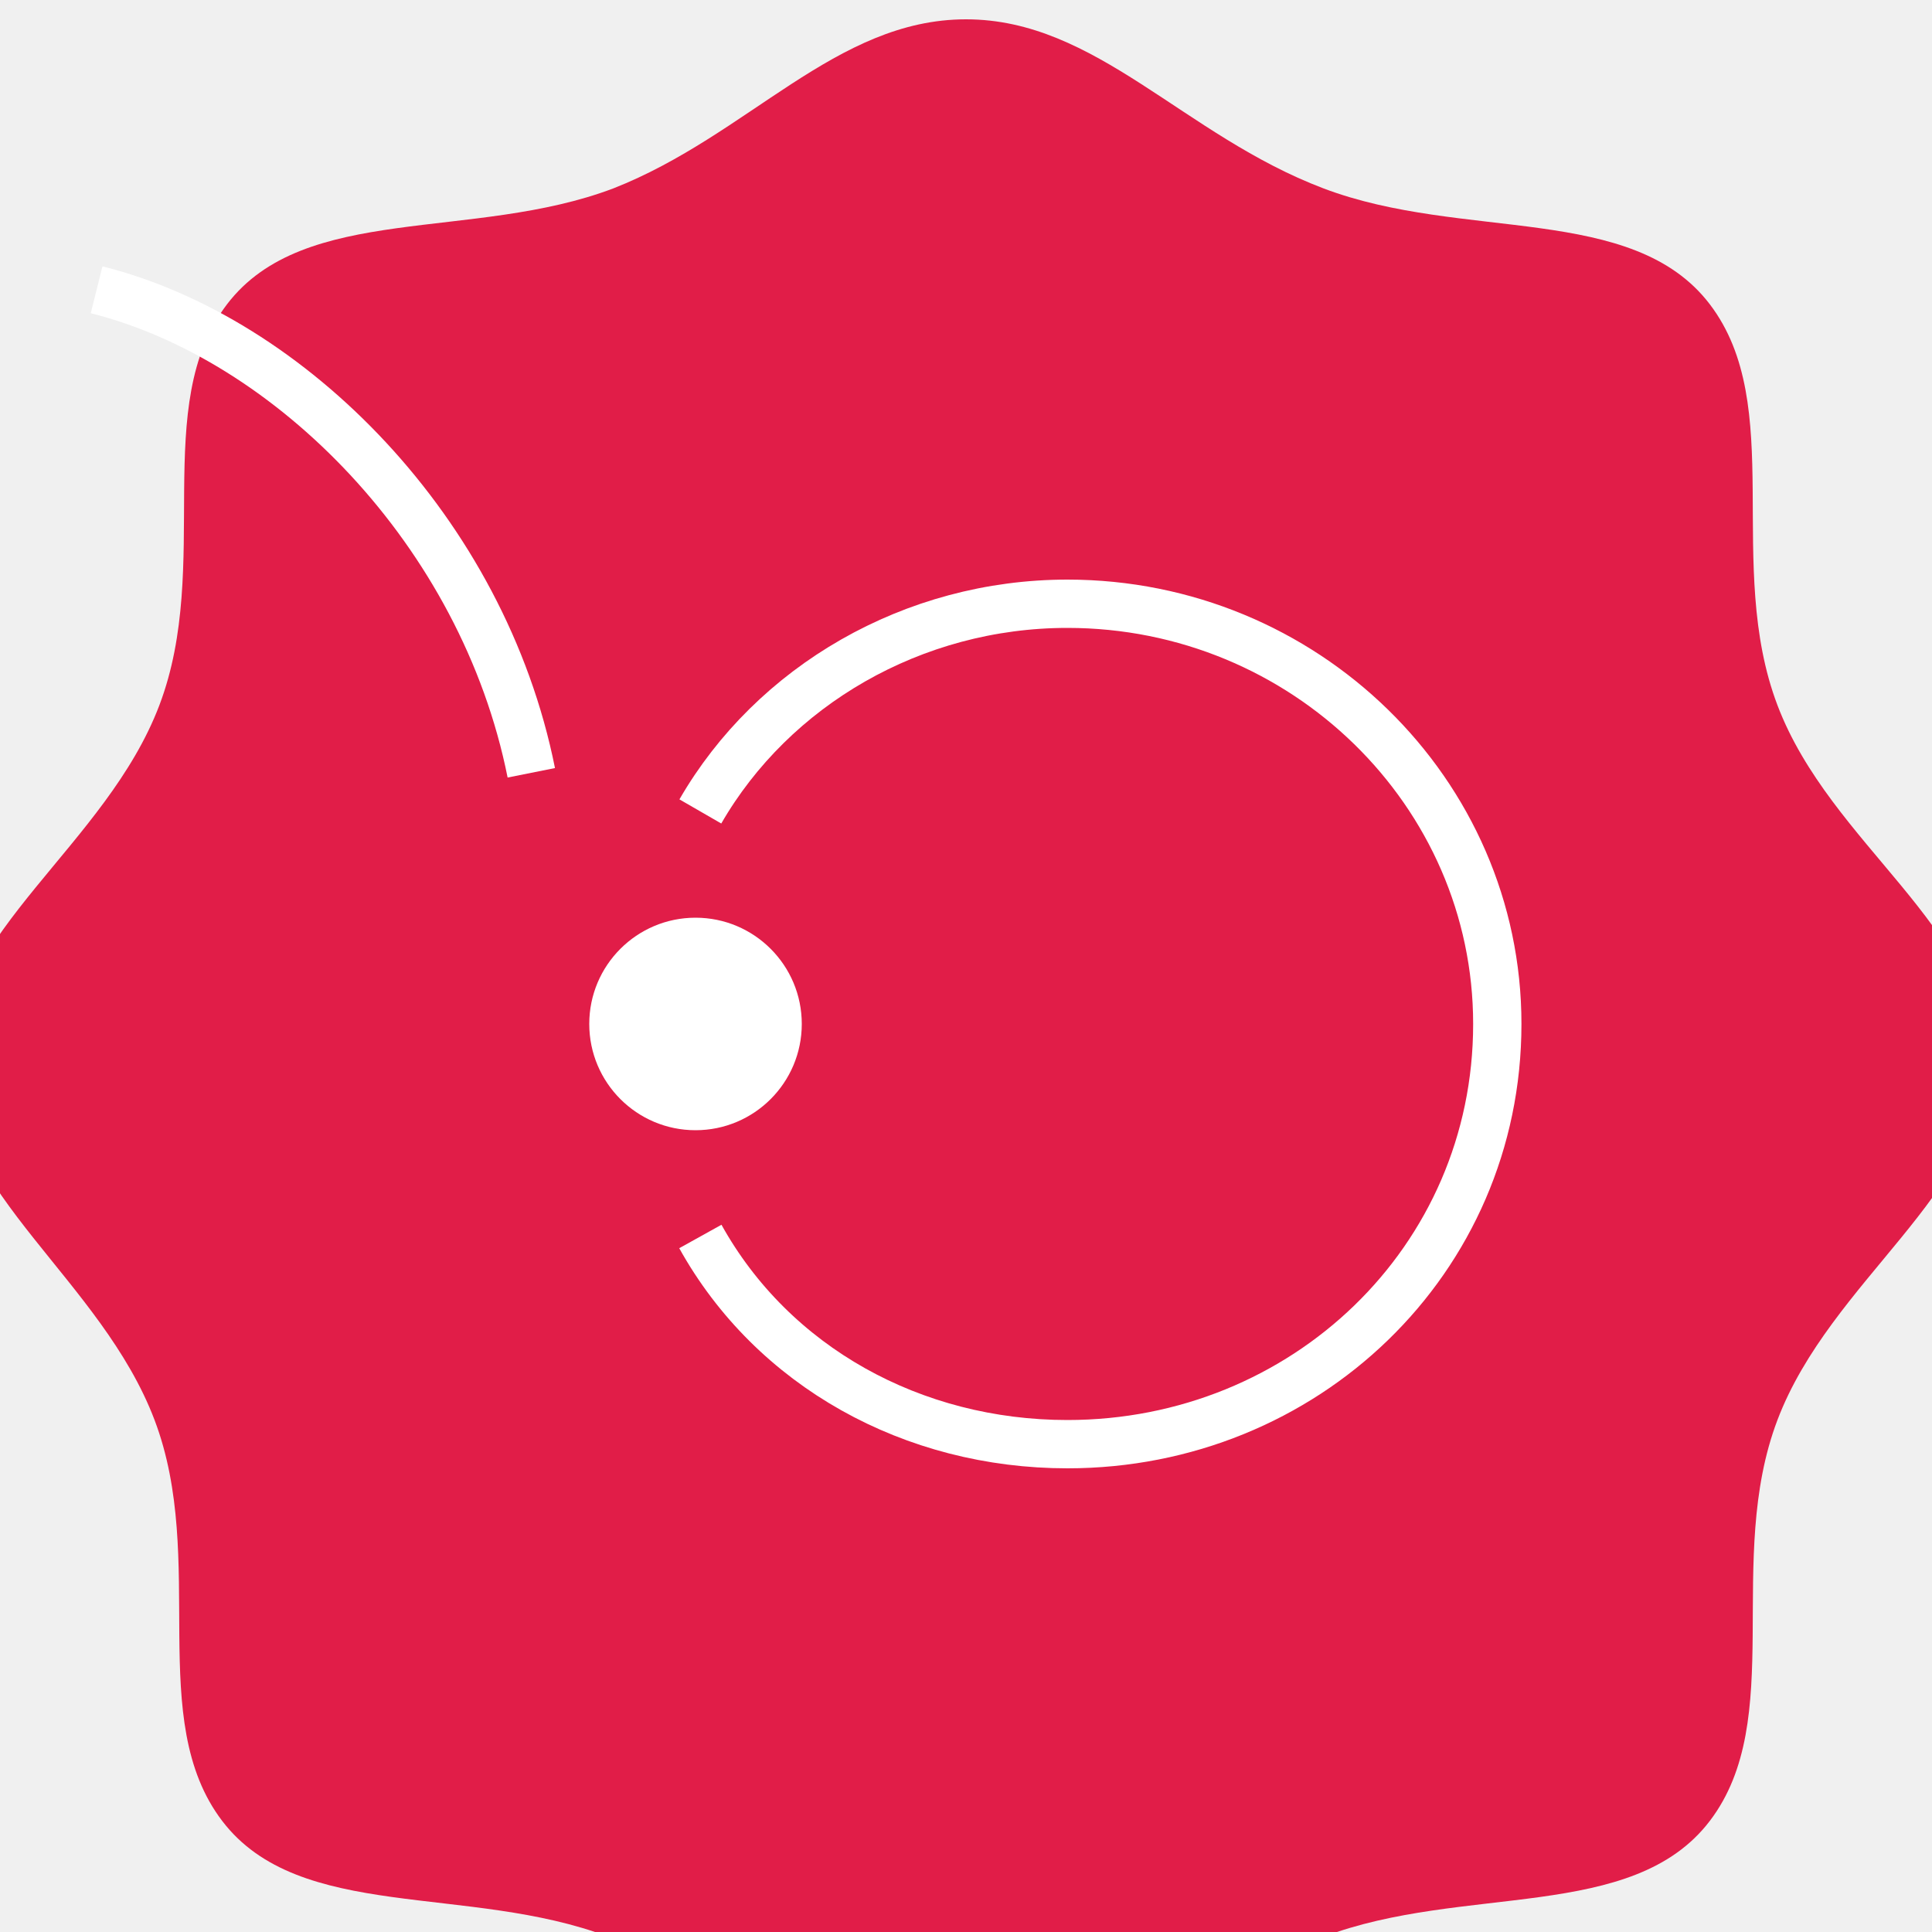
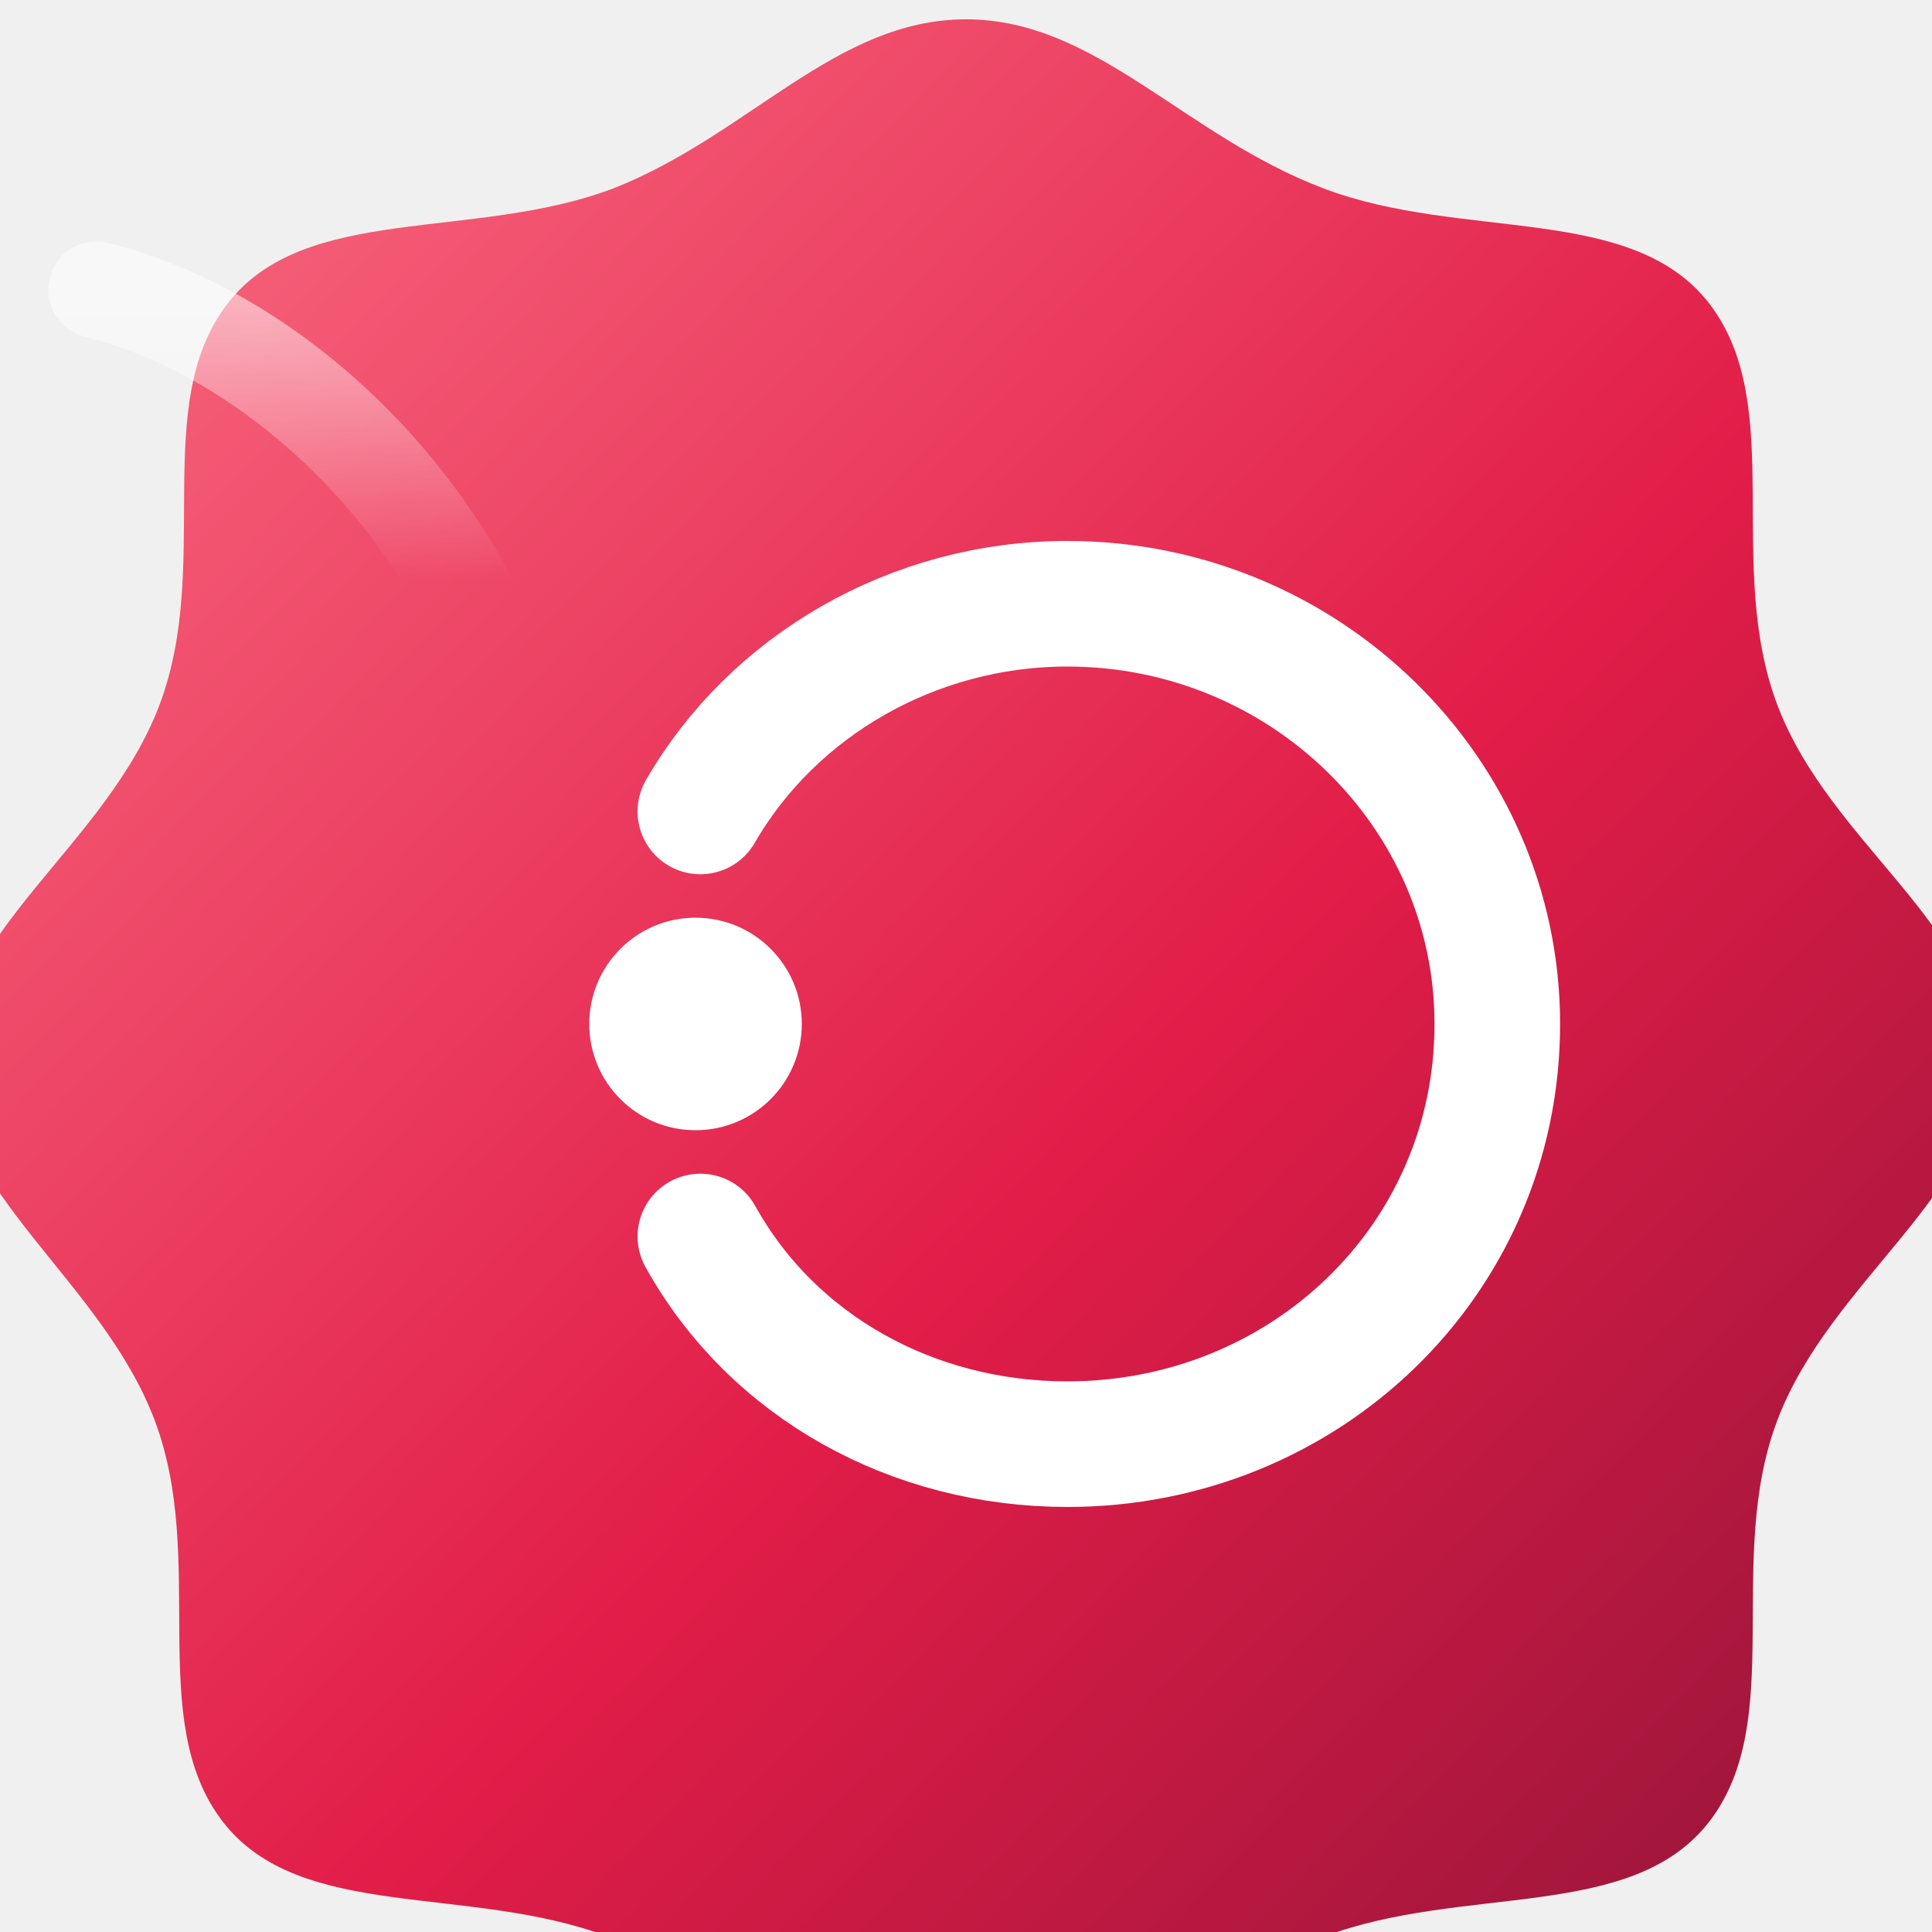
<svg xmlns="http://www.w3.org/2000/svg" viewBox="0 0 40 40">
  <defs>
-     <linearGradient id="logoGrad" x1="0" y1="0" x2="1" y2="1">
-       <stop offset="0%" stopColor="#fb7185" />
-       <stop offset="55%" stopColor="#e11d48" />
-       <stop offset="100%" stopColor="#881337" />
+     <linearGradient id="logoGrad" x1="0%" y1="0%" x2="100%" y2="100%">
+       <stop offset="0%" stop-color="#fb7185" />
+       <stop offset="55%" stop-color="#e11d48" />
+       <stop offset="100%" stop-color="#881337" />
    </linearGradient>
-     <linearGradient id="logoGloss" x1="0" y1="0" x2="0" y2="1">
-       <stop offset="0%" stopColor="#ffffff" stopOpacity="0.55" />
-       <stop offset="60%" stopColor="#ffffff" stopOpacity="0" />
+     <linearGradient id="logoGloss" x1="0%" y1="0%" x2="0%" y2="100%">
+       <stop offset="0%" stop-color="#ffffff" stop-opacity="0.55" />
+       <stop offset="60%" stop-color="#ffffff" stop-opacity="0" />
    </linearGradient>
  </defs>
-   <path d="M20 2.4c2.7 0 4.5 2.4 7.4 3.5 2.9 1.1 6.4.3 8 2.4 1.6 2.1.3 5.4 1.4 8.3 1.1 2.9 4.3 4.6 4.3 7.4 0 2.7-3.2 4.5-4.3 7.4-1.1 2.9.2 6.2-1.4 8.3-1.6 2.1-5.1 1.3-8 2.4-2.9 1.1-4.7 3.5-7.4 3.5s-4.5-2.4-7.4-3.5c-2.9-1.1-6.4-.3-8-2.4-1.6-2.1-.3-5.4-1.4-8.3C2.1 28.5-1 26.7-1 24c0-2.7 3.2-4.5 4.3-7.4 1.1-2.9-.2-6.2 1.4-8.3 1.6-2.1 5.1-1.3 8-2.4C15.5 4.8 17.3 2.4 20 2.4Z" fill="#e11d48" transform="translate(0 -2)" />
-   <path d="M14.5 16.8c1.5-2.6 4.4-4.3 7.6-4.3 4.9 0 8.9 3.9 8.9 8.7 0 4.9-4 8.7-8.9 8.7-3.2 0-6.1-1.6-7.6-4.3" stroke="#fff" strokeWidth="2.6" strokeLinecap="round" fill="none" />
+   <path d="M20 2.4c2.7 0 4.5 2.4 7.4 3.5 2.9 1.1 6.4.3 8 2.4 1.6 2.1.3 5.4 1.4 8.3 1.1 2.9 4.3 4.6 4.3 7.4 0 2.7-3.2 4.5-4.3 7.4-1.1 2.9.2 6.2-1.4 8.3-1.6 2.1-5.1 1.3-8 2.4-2.9 1.1-4.7 3.5-7.4 3.5s-4.5-2.4-7.4-3.5c-2.9-1.1-6.4-.3-8-2.4-1.6-2.1-.3-5.4-1.4-8.3C2.1 28.5-1 26.7-1 24c0-2.7 3.2-4.5 4.3-7.4 1.1-2.9-.2-6.2 1.4-8.3 1.6-2.1 5.1-1.3 8-2.4C15.5 4.8 17.3 2.4 20 2.4Z" fill="url(#logoGrad)" transform="translate(0 -2)" />
+   <path d="M14.5 16.8c1.5-2.6 4.4-4.3 7.6-4.3 4.9 0 8.9 3.9 8.9 8.7 0 4.9-4 8.7-8.9 8.7-3.2 0-6.1-1.6-7.6-4.3" stroke="#fff" stroke-width="2.6" stroke-linecap="round" fill="none" />
  <circle cx="14.4" cy="21.2" r="2.2" fill="#fff" />
-   <path d="M2 6c4 1 8 5 9 10" stroke="#ffffff" strokeOpacity="0.4" strokeWidth="2" strokeLinecap="round" fill="none" />
+   <path d="M2 6c4 1 8 5 9 10" stroke="url(#logoGloss)" stroke-width="2" stroke-linecap="round" fill="none" />
</svg>
